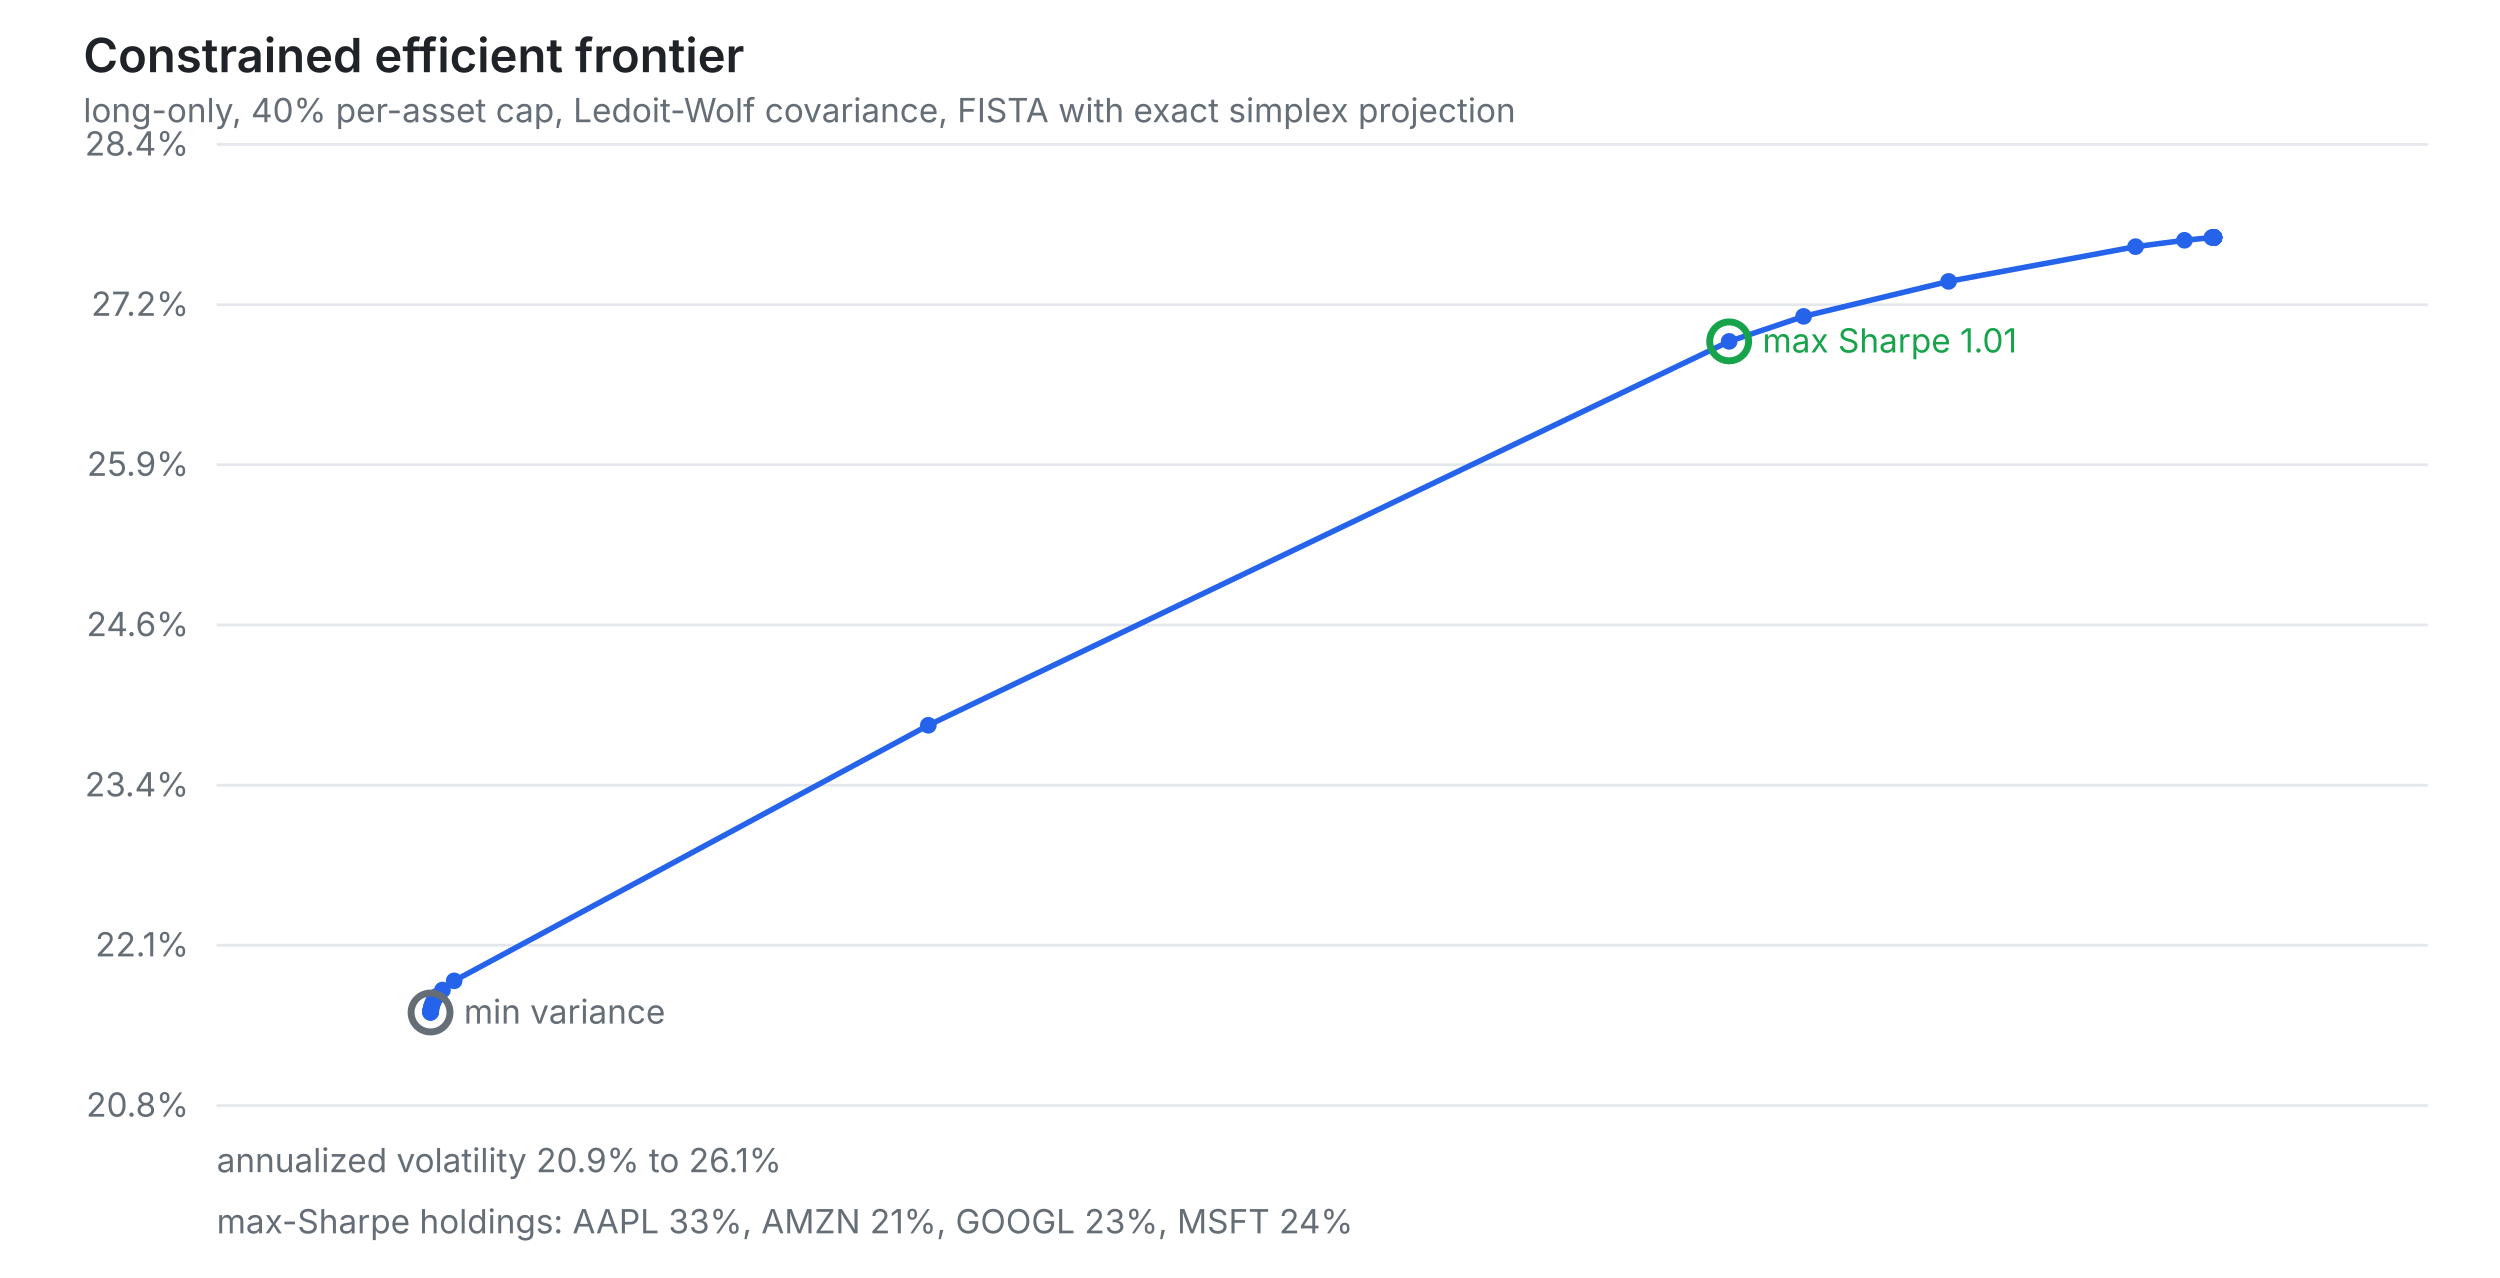
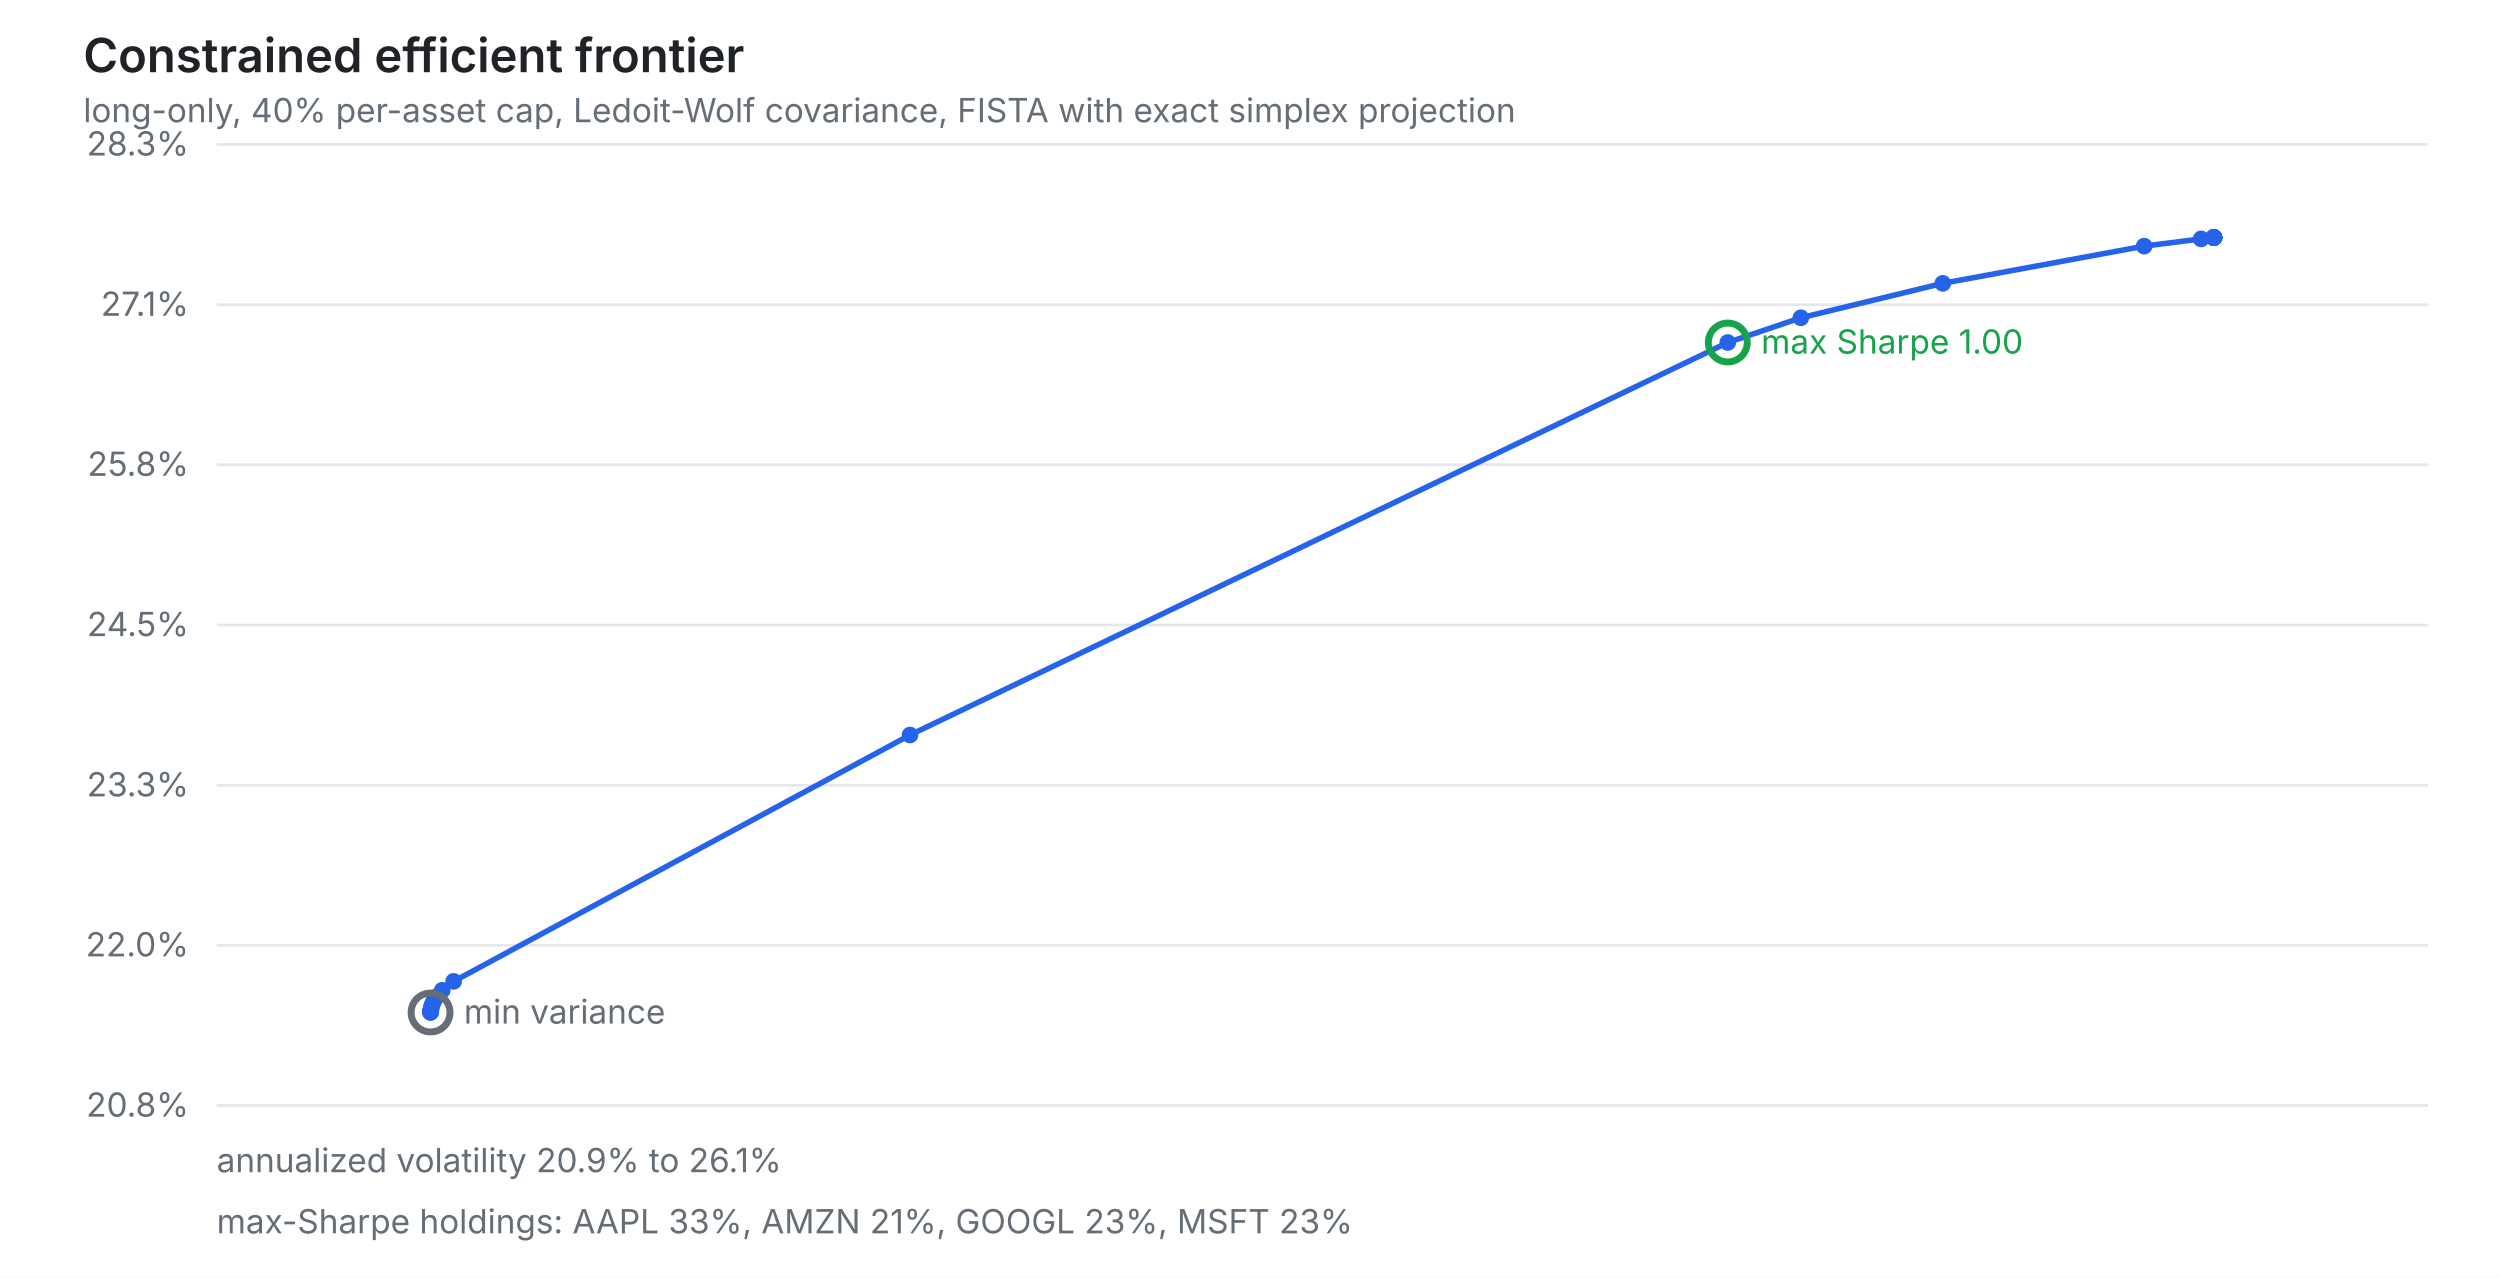
<svg xmlns="http://www.w3.org/2000/svg" viewBox="0 0 900 460" width="900" height="460">
  <rect width="900" height="460" fill="#ffffff" />
  <text x="30.0" y="26.0" font-family="system-ui,-apple-system,Segoe UI,sans-serif" font-size="17" fill="#1f2328" text-anchor="start" font-weight="600">Constrained efficient frontier</text>
  <text x="30.0" y="44.0" font-family="system-ui,-apple-system,Segoe UI,sans-serif" font-size="12" fill="#656d76" text-anchor="start" font-weight="normal">long-only, 40% per-asset cap, Ledoit-Wolf covariance, FISTA with exact simplex projection</text>
  <line x1="78" y1="398.0" x2="874" y2="398.0" stroke="#e4e8ec" />
  <text x="68.0" y="402.0" font-family="system-ui,-apple-system,Segoe UI,sans-serif" font-size="12" fill="#656d76" text-anchor="end" font-weight="normal">20.8%</text>
  <line x1="78" y1="340.3" x2="874" y2="340.3" stroke="#e4e8ec" />
-   <text x="68.0" y="344.3" font-family="system-ui,-apple-system,Segoe UI,sans-serif" font-size="12" fill="#656d76" text-anchor="end" font-weight="normal">22.1%</text>
+   <text x="68.0" y="344.3" font-family="system-ui,-apple-system,Segoe UI,sans-serif" font-size="12" fill="#656d76" text-anchor="end" font-weight="normal">22.0%</text>
  <line x1="78" y1="282.7" x2="874" y2="282.7" stroke="#e4e8ec" />
-   <text x="68.0" y="286.7" font-family="system-ui,-apple-system,Segoe UI,sans-serif" font-size="12" fill="#656d76" text-anchor="end" font-weight="normal">23.4%</text>
+   <text x="68.0" y="286.7" font-family="system-ui,-apple-system,Segoe UI,sans-serif" font-size="12" fill="#656d76" text-anchor="end" font-weight="normal">23.3%</text>
  <line x1="78" y1="225.0" x2="874" y2="225.0" stroke="#e4e8ec" />
-   <text x="68.0" y="229.0" font-family="system-ui,-apple-system,Segoe UI,sans-serif" font-size="12" fill="#656d76" text-anchor="end" font-weight="normal">24.6%</text>
+   <text x="68.0" y="229.0" font-family="system-ui,-apple-system,Segoe UI,sans-serif" font-size="12" fill="#656d76" text-anchor="end" font-weight="normal">24.5%</text>
  <line x1="78" y1="167.3" x2="874" y2="167.3" stroke="#e4e8ec" />
-   <text x="68.0" y="171.3" font-family="system-ui,-apple-system,Segoe UI,sans-serif" font-size="12" fill="#656d76" text-anchor="end" font-weight="normal">25.9%</text>
+   <text x="68.0" y="171.3" font-family="system-ui,-apple-system,Segoe UI,sans-serif" font-size="12" fill="#656d76" text-anchor="end" font-weight="normal">25.8%</text>
  <line x1="78" y1="109.7" x2="874" y2="109.7" stroke="#e4e8ec" />
-   <text x="68.0" y="113.7" font-family="system-ui,-apple-system,Segoe UI,sans-serif" font-size="12" fill="#656d76" text-anchor="end" font-weight="normal">27.2%</text>
+   <text x="68.0" y="113.7" font-family="system-ui,-apple-system,Segoe UI,sans-serif" font-size="12" fill="#656d76" text-anchor="end" font-weight="normal">27.1%</text>
  <line x1="78" y1="52.0" x2="874" y2="52.0" stroke="#e4e8ec" />
-   <text x="68.0" y="56.0" font-family="system-ui,-apple-system,Segoe UI,sans-serif" font-size="12" fill="#656d76" text-anchor="end" font-weight="normal">28.4%</text>
-   <path d="M155.0,364.5 L155.0,364.4 L155.0,364.3 L155.0,364.2 L155.0,364.1 L155.0,364.0 L155.1,363.8 L155.1,363.5 L155.2,363.0 L155.3,362.4 L155.6,361.6 L156.1,360.4 L157.2,358.7 L159.3,356.4 L163.5,353.1 L334.2,261.1 L622.5,122.9 L649.3,113.9 L701.5,101.3 L768.8,88.8 L786.4,86.5 L796.3,85.5 L797.0,85.5 L797.0,85.5 L797.0,85.5 L797.0,85.5 L797.0,85.5 L797.0,85.5 L797.0,85.5 L797.0,85.5 L797.0,85.5 L797.0,85.5 L797.0,85.5 L797.0,85.5 L797.0,85.5" fill="none" stroke="#2563eb" stroke-width="2" />
+   <text x="68.0" y="56.0" font-family="system-ui,-apple-system,Segoe UI,sans-serif" font-size="12" fill="#656d76" text-anchor="end" font-weight="normal">28.3%</text>
+   <path d="M155.0,364.5 L155.0,364.4 L155.0,364.3 L155.0,364.2 L155.0,364.1 L155.0,364.0 L155.1,363.8 L155.1,363.5 L155.2,363.0 L155.3,362.5 L155.6,361.6 L156.1,360.5 L157.2,358.8 L159.2,356.5 L163.3,353.3 L327.6,264.6 L622.0,123.3 L648.3,114.4 L699.4,102.0 L771.9,88.6 L792.4,86.0 L797.0,85.5 L797.0,85.5 L797.0,85.5 L797.0,85.5 L797.0,85.5 L797.0,85.5 L797.0,85.5 L797.0,85.5 L797.0,85.5 L797.0,85.5 L797.0,85.5 L797.0,85.5 L797.0,85.5 L797.0,85.5" fill="none" stroke="#2563eb" stroke-width="2" />
  <circle cx="155.0" cy="364.5" r="3" fill="#2563eb" />
  <circle cx="155.0" cy="364.4" r="3" fill="#2563eb" />
  <circle cx="155.0" cy="364.3" r="3" fill="#2563eb" />
  <circle cx="155.0" cy="364.2" r="3" fill="#2563eb" />
  <circle cx="155.0" cy="364.1" r="3" fill="#2563eb" />
  <circle cx="155.0" cy="364.0" r="3" fill="#2563eb" />
  <circle cx="155.1" cy="363.8" r="3" fill="#2563eb" />
  <circle cx="155.1" cy="363.5" r="3" fill="#2563eb" />
  <circle cx="155.2" cy="363.0" r="3" fill="#2563eb" />
-   <circle cx="155.3" cy="362.4" r="3" fill="#2563eb" />
+   <circle cx="155.3" cy="362.5" r="3" fill="#2563eb" />
  <circle cx="155.6" cy="361.6" r="3" fill="#2563eb" />
-   <circle cx="156.1" cy="360.4" r="3" fill="#2563eb" />
-   <circle cx="157.2" cy="358.7" r="3" fill="#2563eb" />
-   <circle cx="159.3" cy="356.4" r="3" fill="#2563eb" />
-   <circle cx="163.5" cy="353.1" r="3" fill="#2563eb" />
-   <circle cx="334.2" cy="261.1" r="3" fill="#2563eb" />
-   <circle cx="622.5" cy="122.9" r="3" fill="#2563eb" />
-   <circle cx="649.3" cy="113.9" r="3" fill="#2563eb" />
-   <circle cx="701.5" cy="101.3" r="3" fill="#2563eb" />
-   <circle cx="768.8" cy="88.8" r="3" fill="#2563eb" />
-   <circle cx="786.4" cy="86.5" r="3" fill="#2563eb" />
-   <circle cx="796.3" cy="85.5" r="3" fill="#2563eb" />
+   <circle cx="156.1" cy="360.5" r="3" fill="#2563eb" />
+   <circle cx="157.2" cy="358.8" r="3" fill="#2563eb" />
+   <circle cx="159.2" cy="356.5" r="3" fill="#2563eb" />
+   <circle cx="163.3" cy="353.3" r="3" fill="#2563eb" />
+   <circle cx="327.6" cy="264.6" r="3" fill="#2563eb" />
+   <circle cx="622.0" cy="123.3" r="3" fill="#2563eb" />
+   <circle cx="648.3" cy="114.4" r="3" fill="#2563eb" />
+   <circle cx="699.4" cy="102.0" r="3" fill="#2563eb" />
+   <circle cx="771.9" cy="88.6" r="3" fill="#2563eb" />
+   <circle cx="792.4" cy="86.0" r="3" fill="#2563eb" />
  <circle cx="797.0" cy="85.5" r="3" fill="#2563eb" />
  <circle cx="797.0" cy="85.5" r="3" fill="#2563eb" />
  <circle cx="797.0" cy="85.5" r="3" fill="#2563eb" />
  <circle cx="797.0" cy="85.5" r="3" fill="#2563eb" />
  <circle cx="797.0" cy="85.5" r="3" fill="#2563eb" />
  <circle cx="797.0" cy="85.5" r="3" fill="#2563eb" />
  <circle cx="797.0" cy="85.5" r="3" fill="#2563eb" />
  <circle cx="797.0" cy="85.5" r="3" fill="#2563eb" />
  <circle cx="797.0" cy="85.5" r="3" fill="#2563eb" />
  <circle cx="797.0" cy="85.5" r="3" fill="#2563eb" />
  <circle cx="797.0" cy="85.5" r="3" fill="#2563eb" />
  <circle cx="797.0" cy="85.5" r="3" fill="#2563eb" />
  <circle cx="797.0" cy="85.5" r="3" fill="#2563eb" />
-   <circle cx="622.5" cy="122.9" r="7" fill="none" stroke="#16a34a" stroke-width="2.5" />
-   <text x="634.5" y="126.9" font-family="system-ui,-apple-system,Segoe UI,sans-serif" font-size="12" fill="#16a34a" text-anchor="start" font-weight="normal">max Sharpe 1.01</text>
+   <circle cx="797.0" cy="85.5" r="3" fill="#2563eb" />
+   <circle cx="622.0" cy="123.3" r="7" fill="none" stroke="#16a34a" stroke-width="2.5" />
+   <text x="634.0" y="127.3" font-family="system-ui,-apple-system,Segoe UI,sans-serif" font-size="12" fill="#16a34a" text-anchor="start" font-weight="normal">max Sharpe 1.00</text>
  <circle cx="155.0" cy="364.5" r="7" fill="none" stroke="#656d76" stroke-width="2.5" />
  <text x="167.0" y="368.5" font-family="system-ui,-apple-system,Segoe UI,sans-serif" font-size="12" fill="#656d76" text-anchor="start" font-weight="normal">min variance</text>
  <text x="78.0" y="422.0" font-family="system-ui,-apple-system,Segoe UI,sans-serif" font-size="12" fill="#656d76" text-anchor="start" font-weight="normal">annualized volatility 20.9% to 26.1%</text>
-   <text x="78.0" y="444.0" font-family="system-ui,-apple-system,Segoe UI,sans-serif" font-size="12" fill="#656d76" text-anchor="start" font-weight="normal">max-Sharpe holdings: AAPL 33%, AMZN 21%, GOOGL 23%, MSFT 24%</text>
+   <text x="78.0" y="444.0" font-family="system-ui,-apple-system,Segoe UI,sans-serif" font-size="12" fill="#656d76" text-anchor="start" font-weight="normal">max-Sharpe holdings: AAPL 33%, AMZN 21%, GOOGL 23%, MSFT 23%</text>
</svg>
